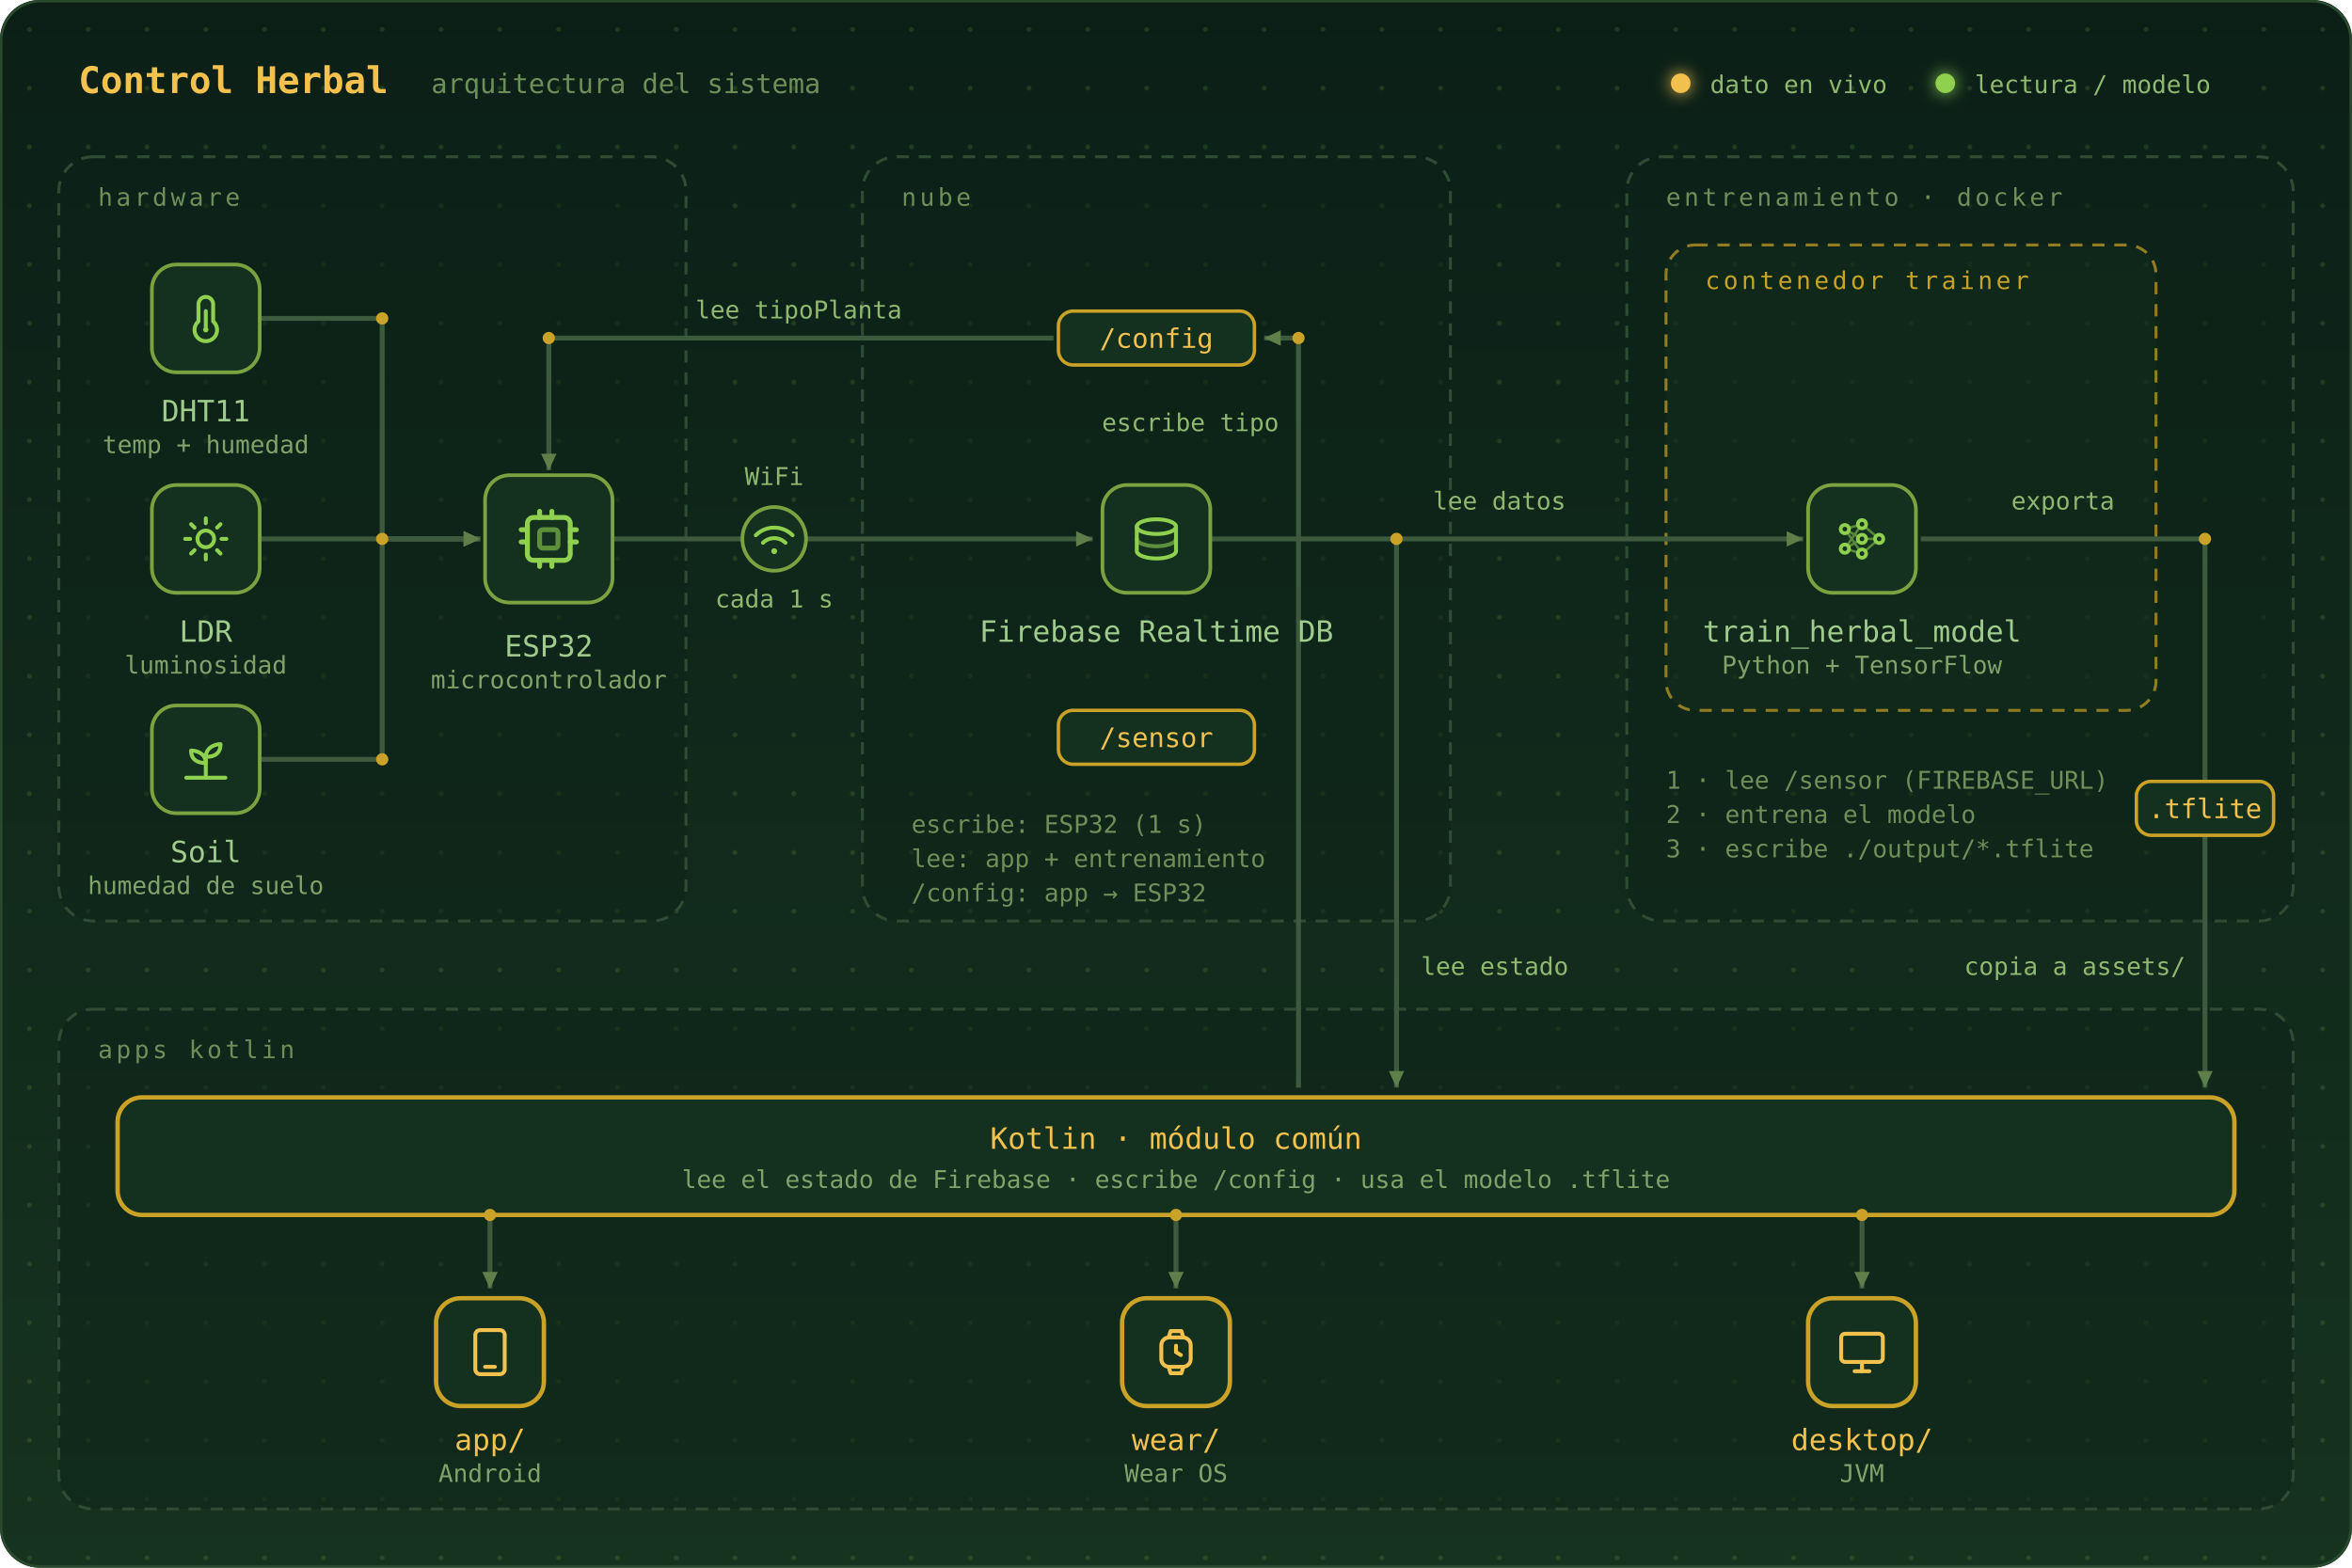
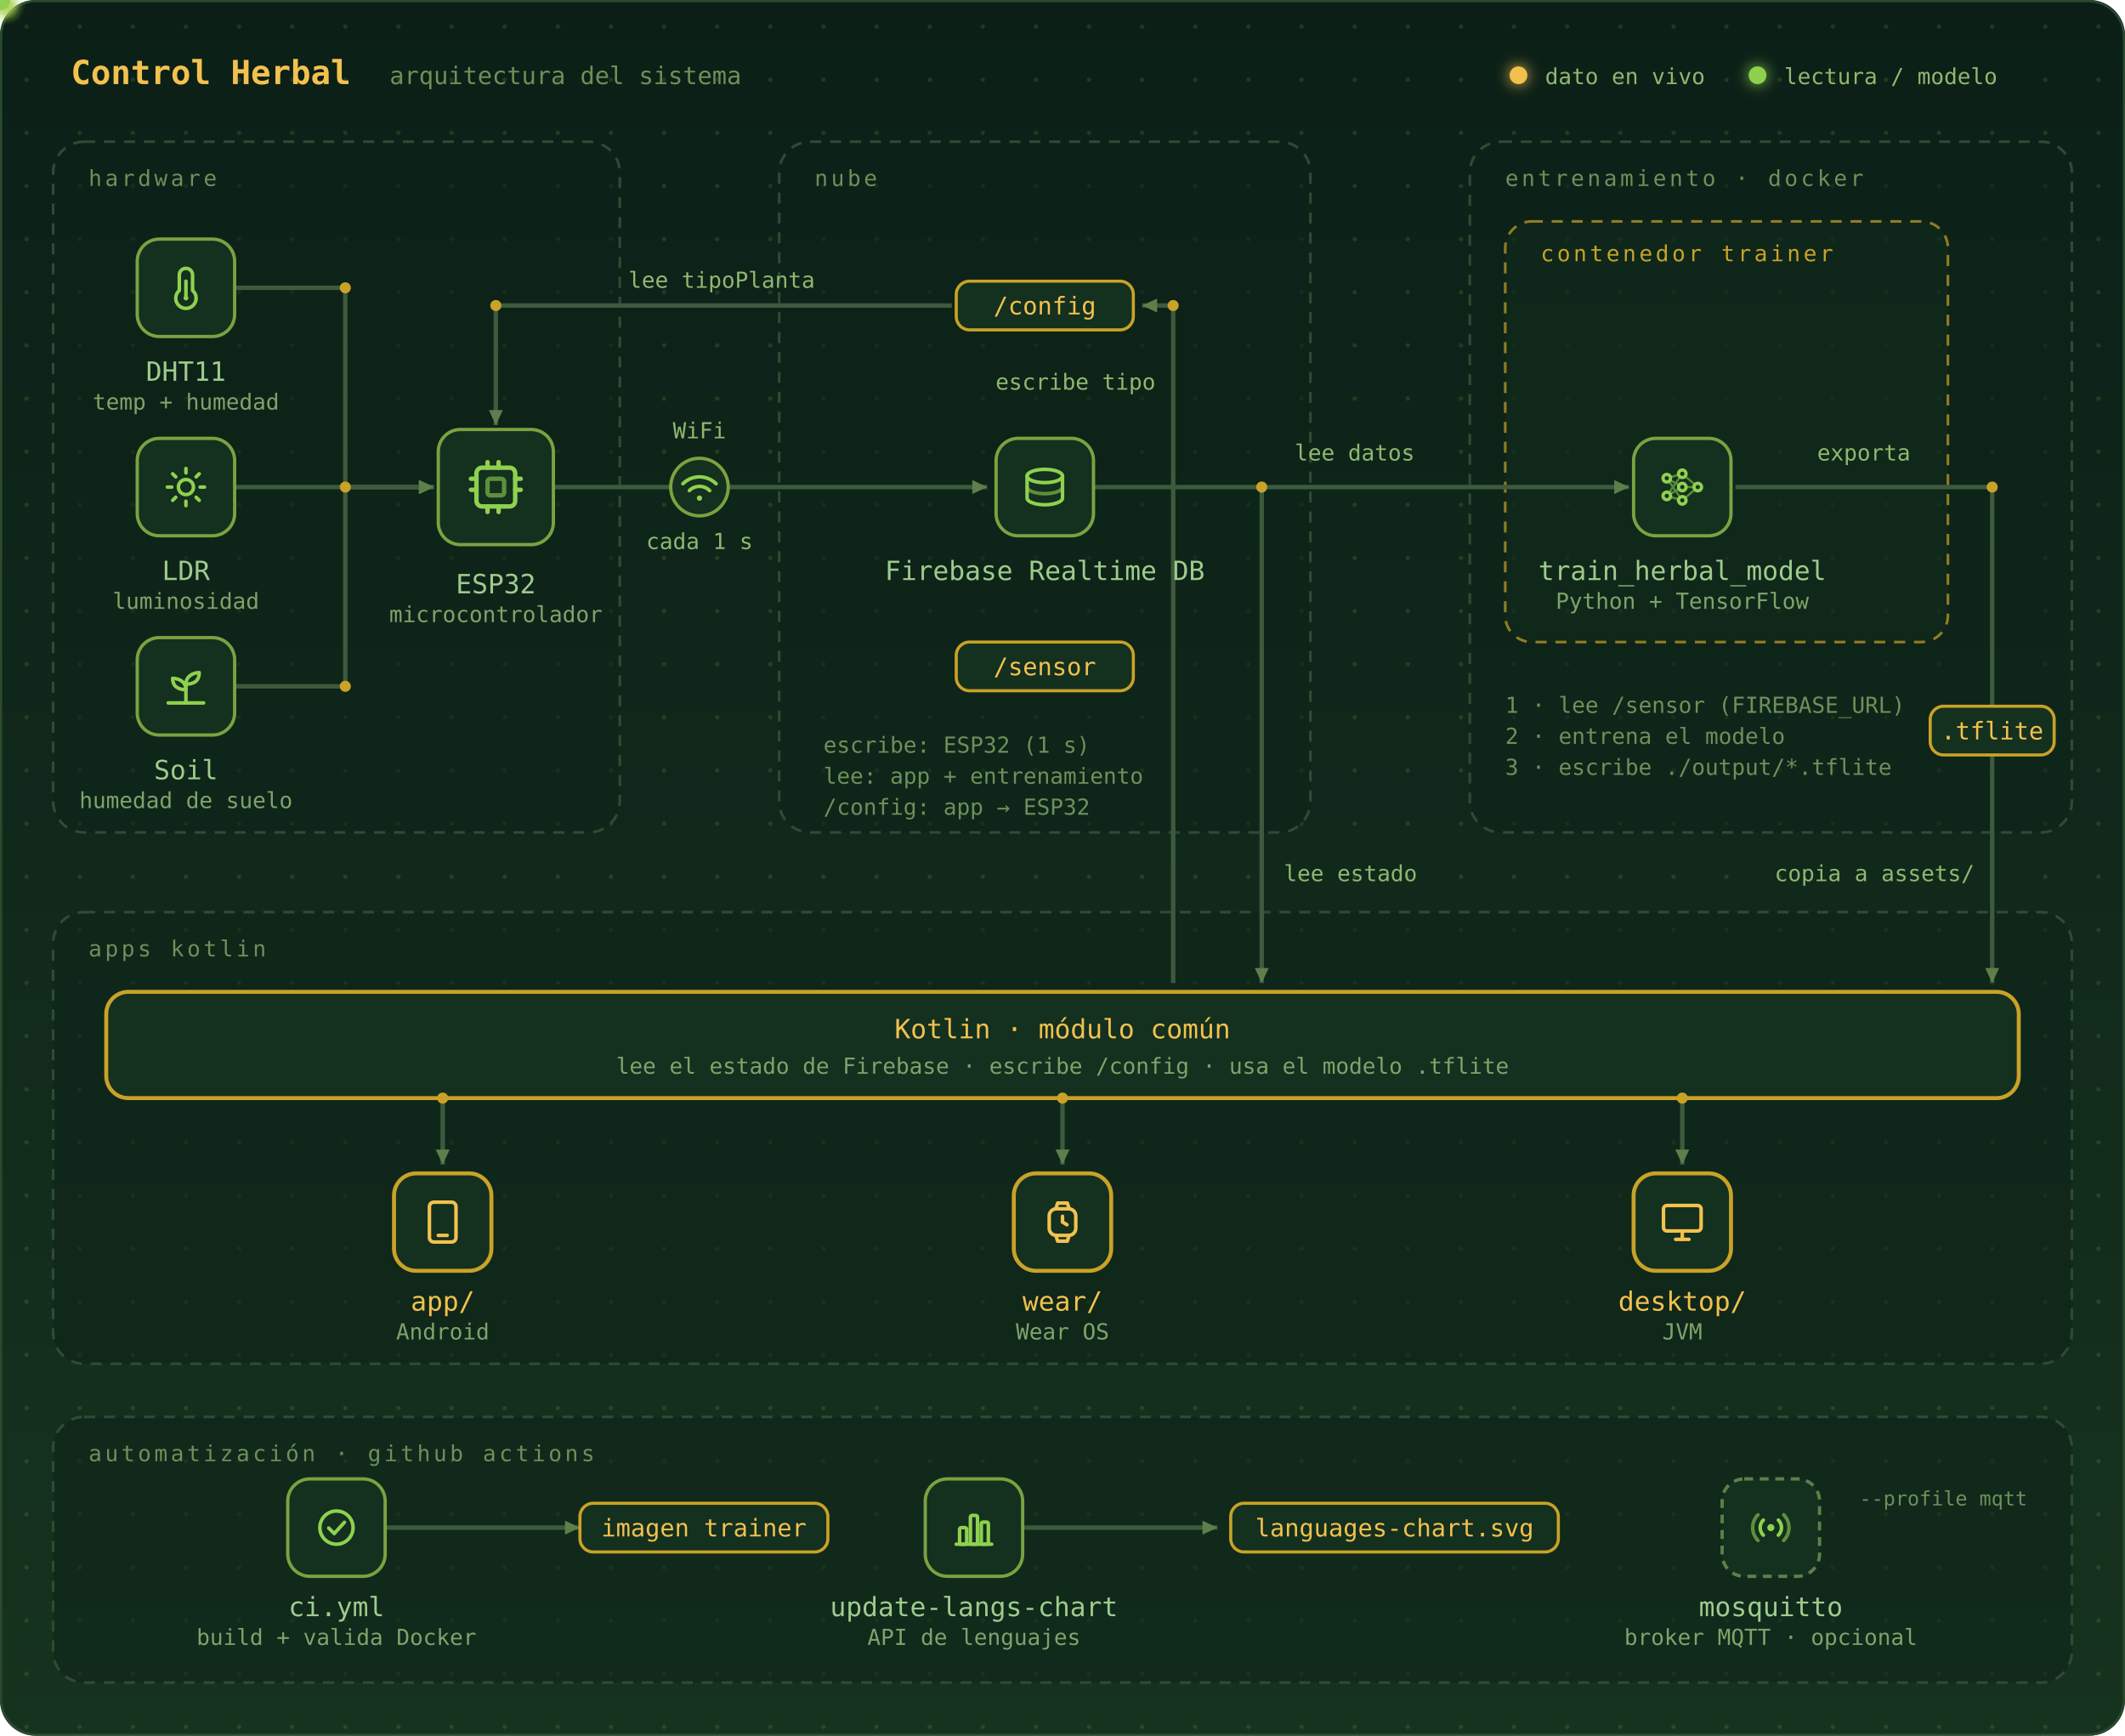
- <svg xmlns="http://www.w3.org/2000/svg" viewBox="0 0 960 640" role="img" aria-labelledby="t d">
+ <svg xmlns="http://www.w3.org/2000/svg" viewBox="0 0 960 784" role="img" aria-labelledby="t d">
  <defs>
    <linearGradient id="boardBg" x1="0" y1="0" x2="0" y2="1">
      <stop offset="0%" stop-color="#0B1F17" />
      <stop offset="100%" stop-color="#16331F" />
    </linearGradient>
    <pattern id="grid" width="24" height="24" patternUnits="userSpaceOnUse">
      <circle cx="12" cy="12" r="1" fill="#8FD14F" opacity="0.15" />
    </pattern>
    <filter id="glow" x="-200%" y="-200%" width="500%" height="500%">
      <feGaussianBlur stdDeviation="3.2" result="blur" />
      <feMerge>
        <feMergeNode in="blur" />
        <feMergeNode in="SourceGraphic" />
      </feMerge>
    </filter>
    <marker id="arr" viewBox="0 0 10 10" refX="9" refY="5" markerWidth="9" markerHeight="9" markerUnits="userSpaceOnUse" orient="auto">
      <path d="M1.5,1.5 L9,5 L1.5,8.5 Z" fill="#5E7F4A" />
    </marker>
    <style>
      text { font-family: 'Fira Code','JetBrains Mono','SF Mono',Consolas,Menlo,monospace; }
      .node { fill:#14301F; stroke:#7AA240; stroke-width:1.5; }
      .node.gold { stroke:#C9A227; stroke-width:1.8; }
      .node.dash { stroke:#5E7F4A; stroke-dasharray:4 3; }
      .zone.cont { stroke:#C9A227; stroke-opacity:.7; fill:#16331F; fill-opacity:.35; }
      .ico { stroke:#8FD14F; stroke-width:1.6; fill:none; stroke-linecap:round; stroke-linejoin:round; }
      .ico.gold { stroke:#F2C14E; }
      .lbl { font-size:12px; fill:#9FCB8C; text-anchor:middle; }
      .lbl.g { fill:#F2C14E; }
      .sub { font-size:10px; fill:#7FA36A; text-anchor:middle; }
      .zone { fill:#0E2419; fill-opacity:.55; stroke:#2F4B33; stroke-width:1.2; stroke-dasharray:5 4; }
      .zlabel { font-size:10px; fill:#6E8F5A; letter-spacing:1.4px; }
      .edge { font-size:10px; fill:#8FB870; text-anchor:middle; }
      .note { font-size:10px; fill:#6E8F5A; }
      .trace { fill:none; stroke:#3E5A3E; stroke-width:2; stroke-linejoin:round; }
    </style>
  </defs>
-   <rect width="960" height="640" rx="16" fill="url(#boardBg)" />
-   <rect width="960" height="640" rx="16" fill="url(#grid)" />
-   <rect x="0.5" y="0.5" width="959" height="639" rx="16" fill="none" stroke="#2A4A2E" />
+   <rect width="960" height="784" rx="16" fill="url(#boardBg)" />
+   <rect width="960" height="784" rx="16" fill="url(#grid)" />
+   <rect x="0.5" y="0.5" width="959" height="783" rx="16" fill="none" stroke="#2A4A2E" />
  <text x="32" y="38" font-size="15" font-weight="700" fill="#F2C14E">Control Herbal</text>
  <text x="176" y="38" font-size="11" fill="#6E8F5A">arquitectura del sistema</text>
  <circle cx="686" cy="34" r="4" fill="#F2C14E" filter="url(#glow)" />
  <text x="698" y="38" font-size="10" fill="#8FB870">dato en vivo</text>
  <circle cx="794" cy="34" r="4" fill="#8FD14F" filter="url(#glow)" />
  <text x="806" y="38" font-size="10" fill="#8FB870">lectura / modelo</text>
  <rect class="zone" x="24" y="64" width="256" height="312" rx="14" />
  <text class="zlabel" x="40" y="84">hardware</text>
  <rect class="zone" x="352" y="64" width="240" height="312" rx="14" />
  <text class="zlabel" x="368" y="84">nube</text>
  <rect class="zone" x="664" y="64" width="272" height="312" rx="14" />
  <text class="zlabel" x="680" y="84">entrenamiento · docker</text>
  <rect class="zone" x="24" y="412" width="912" height="204" rx="14" />
  <text class="zlabel" x="40" y="432">apps kotlin</text>
+   <rect class="zone" x="24" y="640" width="912" height="120" rx="14" />
+   <text class="zlabel" x="40" y="660">automatización · github actions</text>
  <rect class="zone cont" x="680" y="100" width="200" height="190" rx="12" />
  <text class="zlabel" x="696" y="118" style="fill:#C9A227">contenedor trainer</text>
  <g class="trace" marker-end="url(#arr)">
    <path id="s1" d="M106,130 L156,130 L156,220 L196,220" />
    <path id="s2" d="M106,220 L196,220" />
    <path id="s3" d="M106,310 L156,310 L156,220 L196,220" />
    <path id="wifi" d="M250,220 L446,220" />
    <path id="fb_train" d="M494,220 L736,220" />
    <path id="fb_app" d="M570,220 L570,444" />
    <path id="export" d="M784,220 L900,220 L900,444" />
    <path id="a1" d="M200,496 L200,526" />
    <path id="a2" d="M480,496 L480,526" />
    <path id="a3" d="M760,496 L760,526" />
    <path id="cfg_app" d="M530,444 L530,138 L516,138" />
    <path id="cfg_esp" d="M430,138 L224,138 L224,192" />
+     <path id="ci_t" d="M174,690 L262,690" />
+     <path id="lg_t" d="M462,690 L550,690" />
  </g>
  <g fill="#C9A227">
    <circle cx="156" cy="130" r="2.5" />
    <circle cx="156" cy="220" r="2.5" />
    <circle cx="156" cy="310" r="2.5" />
    <circle cx="570" cy="220" r="2.5" />
    <circle cx="900" cy="220" r="2.5" />
    <circle cx="530" cy="138" r="2.5" />
    <circle cx="224" cy="138" r="2.5" />
  </g>
-   <circle r="2.8" fill="#8FD14F" filter="url(#glow)" opacity="0">
-     <animate attributeName="opacity" dur="10s" begin="-9.6s" repeatCount="indefinite" calcMode="linear" keyTimes="0;0.006;0.124;0.13;1" values="0;0.4;0.4;0;0" />
-     <animateMotion dur="10s" begin="-9.6s" repeatCount="indefinite" calcMode="spline" keyTimes="0;0.13;1" keyPoints="0;1;1" keySplines="0.4 0.0 0.6 1.0;0 0 1 1">
+   <circle r="4.5" fill="#8FD14F" filter="url(#glow)">
+     <animateMotion dur="2.4s" begin="0s" repeatCount="indefinite">
      <mpath href="#s1" />
    </animateMotion>
  </circle>
-   <circle r="3.6" fill="#8FD14F" filter="url(#glow)" opacity="0">
-     <animate attributeName="opacity" dur="10s" begin="-9.8s" repeatCount="indefinite" calcMode="linear" keyTimes="0;0.006;0.124;0.13;1" values="0;0.65;0.65;0;0" />
-     <animateMotion dur="10s" begin="-9.8s" repeatCount="indefinite" calcMode="spline" keyTimes="0;0.13;1" keyPoints="0;1;1" keySplines="0.4 0.0 0.6 1.0;0 0 1 1">
-       <mpath href="#s1" />
-     </animateMotion>
-   </circle>
-   <circle r="4.5" fill="#8FD14F" filter="url(#glow)" opacity="0">
-     <animate attributeName="opacity" dur="10s" begin="-10s" repeatCount="indefinite" calcMode="linear" keyTimes="0;0.006;0.124;0.13;1" values="0;1.0;1.0;0;0" />
-     <animateMotion dur="10s" begin="-10s" repeatCount="indefinite" calcMode="spline" keyTimes="0;0.13;1" keyPoints="0;1;1" keySplines="0.4 0.0 0.6 1.0;0 0 1 1">
-       <mpath href="#s1" />
-     </animateMotion>
-   </circle>
-   <circle r="2.8" fill="#8FD14F" filter="url(#glow)" opacity="0">
-     <animate attributeName="opacity" dur="10s" begin="-9.6s" repeatCount="indefinite" calcMode="linear" keyTimes="0;0.006;0.124;0.13;1" values="0;0.4;0.4;0;0" />
-     <animateMotion dur="10s" begin="-9.6s" repeatCount="indefinite" calcMode="spline" keyTimes="0;0.13;1" keyPoints="0;1;1" keySplines="0.4 0.0 0.6 1.0;0 0 1 1">
+   <circle r="4.5" fill="#F2C14E" filter="url(#glow)">
+     <animateMotion dur="2.4s" begin="0.4s" repeatCount="indefinite">
+       <mpath href="#s2" />
+     </animateMotion>
+   </circle>
+   <circle r="4.5" fill="#8FD14F" filter="url(#glow)">
+     <animateMotion dur="2.4s" begin="0.8s" repeatCount="indefinite">
      <mpath href="#s3" />
    </animateMotion>
  </circle>
-   <circle r="3.6" fill="#8FD14F" filter="url(#glow)" opacity="0">
-     <animate attributeName="opacity" dur="10s" begin="-9.8s" repeatCount="indefinite" calcMode="linear" keyTimes="0;0.006;0.124;0.13;1" values="0;0.65;0.65;0;0" />
-     <animateMotion dur="10s" begin="-9.8s" repeatCount="indefinite" calcMode="spline" keyTimes="0;0.13;1" keyPoints="0;1;1" keySplines="0.4 0.0 0.6 1.0;0 0 1 1">
-       <mpath href="#s3" />
-     </animateMotion>
-   </circle>
-   <circle r="4.5" fill="#8FD14F" filter="url(#glow)" opacity="0">
-     <animate attributeName="opacity" dur="10s" begin="-10s" repeatCount="indefinite" calcMode="linear" keyTimes="0;0.006;0.124;0.13;1" values="0;1.0;1.0;0;0" />
-     <animateMotion dur="10s" begin="-10s" repeatCount="indefinite" calcMode="spline" keyTimes="0;0.13;1" keyPoints="0;1;1" keySplines="0.4 0.0 0.6 1.0;0 0 1 1">
-       <mpath href="#s3" />
-     </animateMotion>
-   </circle>
-   <circle r="2.8" fill="#F2C14E" filter="url(#glow)" opacity="0">
-     <animate attributeName="opacity" dur="10s" begin="-9.6s" repeatCount="indefinite" calcMode="linear" keyTimes="0;0.006;0.124;0.13;1" values="0;0.4;0.4;0;0" />
-     <animateMotion dur="10s" begin="-9.6s" repeatCount="indefinite" calcMode="spline" keyTimes="0;0.13;1" keyPoints="0;1;1" keySplines="0.4 0.0 0.6 1.0;0 0 1 1">
-       <mpath href="#s2" />
-     </animateMotion>
-   </circle>
-   <circle r="3.6" fill="#F2C14E" filter="url(#glow)" opacity="0">
-     <animate attributeName="opacity" dur="10s" begin="-9.8s" repeatCount="indefinite" calcMode="linear" keyTimes="0;0.006;0.124;0.13;1" values="0;0.65;0.65;0;0" />
-     <animateMotion dur="10s" begin="-9.8s" repeatCount="indefinite" calcMode="spline" keyTimes="0;0.13;1" keyPoints="0;1;1" keySplines="0.4 0.0 0.6 1.0;0 0 1 1">
-       <mpath href="#s2" />
-     </animateMotion>
-   </circle>
-   <circle r="4.5" fill="#F2C14E" filter="url(#glow)" opacity="0">
-     <animate attributeName="opacity" dur="10s" begin="-10s" repeatCount="indefinite" calcMode="linear" keyTimes="0;0.006;0.124;0.13;1" values="0;1.0;1.0;0;0" />
-     <animateMotion dur="10s" begin="-10s" repeatCount="indefinite" calcMode="spline" keyTimes="0;0.13;1" keyPoints="0;1;1" keySplines="0.4 0.0 0.6 1.0;0 0 1 1">
-       <mpath href="#s2" />
-     </animateMotion>
-   </circle>
-   <circle r="2.8" fill="#8FD14F" filter="url(#glow)" opacity="0">
-     <animate attributeName="opacity" dur="10s" begin="-8.3s" repeatCount="indefinite" calcMode="linear" keyTimes="0;0.006;0.154;0.16;1" values="0;0.4;0.4;0;0" />
-     <animateMotion dur="10s" begin="-8.3s" repeatCount="indefinite" calcMode="spline" keyTimes="0;0.16;1" keyPoints="0;1;1" keySplines="0.4 0.0 0.6 1.0;0 0 1 1">
+   <circle r="4.5" fill="#8FD14F" filter="url(#glow)">
+     <animateMotion dur="1s" begin="0.2s" repeatCount="indefinite">
      <mpath href="#wifi" />
    </animateMotion>
  </circle>
-   <circle r="3.6" fill="#8FD14F" filter="url(#glow)" opacity="0">
-     <animate attributeName="opacity" dur="10s" begin="-8.5s" repeatCount="indefinite" calcMode="linear" keyTimes="0;0.006;0.154;0.16;1" values="0;0.65;0.65;0;0" />
-     <animateMotion dur="10s" begin="-8.5s" repeatCount="indefinite" calcMode="spline" keyTimes="0;0.16;1" keyPoints="0;1;1" keySplines="0.4 0.0 0.6 1.0;0 0 1 1">
-       <mpath href="#wifi" />
-     </animateMotion>
-   </circle>
-   <circle r="4.5" fill="#8FD14F" filter="url(#glow)" opacity="0">
-     <animate attributeName="opacity" dur="10s" begin="-8.7s" repeatCount="indefinite" calcMode="linear" keyTimes="0;0.006;0.154;0.16;1" values="0;1.0;1.0;0;0" />
-     <animateMotion dur="10s" begin="-8.7s" repeatCount="indefinite" calcMode="spline" keyTimes="0;0.16;1" keyPoints="0;1;1" keySplines="0.4 0.0 0.6 1.0;0 0 1 1">
-       <mpath href="#wifi" />
-     </animateMotion>
-   </circle>
-   <circle r="2.8" fill="#8FD14F" filter="url(#glow)" opacity="0">
-     <animate attributeName="opacity" dur="10s" begin="-6.7s" repeatCount="indefinite" calcMode="linear" keyTimes="0;0.006;0.134;0.14;1" values="0;0.4;0.4;0;0" />
-     <animateMotion dur="10s" begin="-6.7s" repeatCount="indefinite" calcMode="spline" keyTimes="0;0.14;1" keyPoints="0;1;1" keySplines="0.4 0.0 0.6 1.0;0 0 1 1">
+   <circle r="4.5" fill="#8FD14F" filter="url(#glow)">
+     <animateMotion dur="2.2s" begin="0.6s" repeatCount="indefinite">
      <mpath href="#fb_train" />
    </animateMotion>
  </circle>
-   <circle r="3.6" fill="#8FD14F" filter="url(#glow)" opacity="0">
-     <animate attributeName="opacity" dur="10s" begin="-6.9s" repeatCount="indefinite" calcMode="linear" keyTimes="0;0.006;0.134;0.14;1" values="0;0.65;0.65;0;0" />
-     <animateMotion dur="10s" begin="-6.9s" repeatCount="indefinite" calcMode="spline" keyTimes="0;0.14;1" keyPoints="0;1;1" keySplines="0.4 0.0 0.6 1.0;0 0 1 1">
-       <mpath href="#fb_train" />
-     </animateMotion>
-   </circle>
-   <circle r="4.5" fill="#8FD14F" filter="url(#glow)" opacity="0">
-     <animate attributeName="opacity" dur="10s" begin="-7.1s" repeatCount="indefinite" calcMode="linear" keyTimes="0;0.006;0.134;0.14;1" values="0;1.0;1.0;0;0" />
-     <animateMotion dur="10s" begin="-7.1s" repeatCount="indefinite" calcMode="spline" keyTimes="0;0.14;1" keyPoints="0;1;1" keySplines="0.4 0.0 0.6 1.0;0 0 1 1">
-       <mpath href="#fb_train" />
-     </animateMotion>
-   </circle>
-   <circle r="2.8" fill="#8FD14F" filter="url(#glow)" opacity="0">
-     <animate attributeName="opacity" dur="10s" begin="-6.161s" repeatCount="indefinite" calcMode="linear" keyTimes="0;0.006;0.33;0.336;1" values="0;0.4;0.4;0;0" />
-     <animateMotion dur="10s" begin="-6.161s" repeatCount="indefinite" calcMode="spline" keyTimes="0;0.336;1" keyPoints="0;1;1" keySplines="0.4 0.0 0.6 1.0;0 0 1 1">
+   <circle r="4.5" fill="#8FD14F" filter="url(#glow)">
+     <animateMotion dur="2.6s" begin="1.1s" repeatCount="indefinite">
      <mpath href="#fb_app" />
    </animateMotion>
  </circle>
-   <circle r="3.6" fill="#8FD14F" filter="url(#glow)" opacity="0">
-     <animate attributeName="opacity" dur="10s" begin="-6.361s" repeatCount="indefinite" calcMode="linear" keyTimes="0;0.006;0.33;0.336;1" values="0;0.65;0.65;0;0" />
-     <animateMotion dur="10s" begin="-6.361s" repeatCount="indefinite" calcMode="spline" keyTimes="0;0.336;1" keyPoints="0;1;1" keySplines="0.4 0.0 0.6 1.0;0 0 1 1">
-       <mpath href="#fb_app" />
-     </animateMotion>
-   </circle>
-   <circle r="4.5" fill="#8FD14F" filter="url(#glow)" opacity="0">
-     <animate attributeName="opacity" dur="10s" begin="-6.561s" repeatCount="indefinite" calcMode="linear" keyTimes="0;0.006;0.33;0.336;1" values="0;1.0;1.0;0;0" />
-     <animateMotion dur="10s" begin="-6.561s" repeatCount="indefinite" calcMode="spline" keyTimes="0;0.336;1" keyPoints="0;1;1" keySplines="0.4 0.0 0.6 1.0;0 0 1 1">
-       <mpath href="#fb_app" />
-     </animateMotion>
-   </circle>
-   <circle r="2.8" fill="#8FD14F" filter="url(#glow)" opacity="0">
-     <animate attributeName="opacity" dur="10s" begin="-4.8s" repeatCount="indefinite" calcMode="linear" keyTimes="0;0.006;0.194;0.2;1" values="0;0.4;0.4;0;0" />
-     <animateMotion dur="10s" begin="-4.8s" repeatCount="indefinite" calcMode="spline" keyTimes="0;0.2;1" keyPoints="0;1;1" keySplines="0.4 0.0 0.6 1.0;0 0 1 1">
+   <circle r="4.5" fill="#8FD14F" filter="url(#glow)">
+     <animateMotion dur="2.6s" begin="1.5s" repeatCount="indefinite">
      <mpath href="#export" />
    </animateMotion>
  </circle>
-   <circle r="3.6" fill="#8FD14F" filter="url(#glow)" opacity="0">
-     <animate attributeName="opacity" dur="10s" begin="-5s" repeatCount="indefinite" calcMode="linear" keyTimes="0;0.006;0.194;0.2;1" values="0;0.65;0.65;0;0" />
-     <animateMotion dur="10s" begin="-5s" repeatCount="indefinite" calcMode="spline" keyTimes="0;0.2;1" keyPoints="0;1;1" keySplines="0.4 0.0 0.6 1.0;0 0 1 1">
-       <mpath href="#export" />
-     </animateMotion>
-   </circle>
-   <circle r="4.5" fill="#8FD14F" filter="url(#glow)" opacity="0">
-     <animate attributeName="opacity" dur="10s" begin="-5.2s" repeatCount="indefinite" calcMode="linear" keyTimes="0;0.006;0.194;0.2;1" values="0;1.0;1.0;0;0" />
-     <animateMotion dur="10s" begin="-5.2s" repeatCount="indefinite" calcMode="spline" keyTimes="0;0.2;1" keyPoints="0;1;1" keySplines="0.4 0.0 0.6 1.0;0 0 1 1">
-       <mpath href="#export" />
-     </animateMotion>
-   </circle>
-   <circle r="2.8" fill="#8FD14F" filter="url(#glow)" opacity="0">
-     <animate attributeName="opacity" dur="10s" begin="-2.8s" repeatCount="indefinite" calcMode="linear" keyTimes="0;0.006;0.044;0.05;1" values="0;0.4;0.4;0;0" />
-     <animateMotion dur="10s" begin="-2.8s" repeatCount="indefinite" calcMode="spline" keyTimes="0;0.05;1" keyPoints="0;1;1" keySplines="0.4 0.0 0.6 1.0;0 0 1 1">
+   <circle r="4.5" fill="#8FD14F" filter="url(#glow)">
+     <animateMotion dur="1.2s" begin="0.3s" repeatCount="indefinite">
      <mpath href="#a1" />
    </animateMotion>
  </circle>
-   <circle r="3.6" fill="#8FD14F" filter="url(#glow)" opacity="0">
-     <animate attributeName="opacity" dur="10s" begin="-3s" repeatCount="indefinite" calcMode="linear" keyTimes="0;0.006;0.044;0.05;1" values="0;0.65;0.65;0;0" />
-     <animateMotion dur="10s" begin="-3s" repeatCount="indefinite" calcMode="spline" keyTimes="0;0.05;1" keyPoints="0;1;1" keySplines="0.4 0.0 0.6 1.0;0 0 1 1">
-       <mpath href="#a1" />
-     </animateMotion>
-   </circle>
-   <circle r="4.5" fill="#8FD14F" filter="url(#glow)" opacity="0">
-     <animate attributeName="opacity" dur="10s" begin="-3.2s" repeatCount="indefinite" calcMode="linear" keyTimes="0;0.006;0.044;0.05;1" values="0;1.0;1.0;0;0" />
-     <animateMotion dur="10s" begin="-3.2s" repeatCount="indefinite" calcMode="spline" keyTimes="0;0.05;1" keyPoints="0;1;1" keySplines="0.4 0.0 0.6 1.0;0 0 1 1">
-       <mpath href="#a1" />
-     </animateMotion>
-   </circle>
-   <circle r="2.8" fill="#8FD14F" filter="url(#glow)" opacity="0">
-     <animate attributeName="opacity" dur="10s" begin="-2.8s" repeatCount="indefinite" calcMode="linear" keyTimes="0;0.006;0.044;0.05;1" values="0;0.4;0.4;0;0" />
-     <animateMotion dur="10s" begin="-2.8s" repeatCount="indefinite" calcMode="spline" keyTimes="0;0.05;1" keyPoints="0;1;1" keySplines="0.4 0.0 0.6 1.0;0 0 1 1">
+   <circle r="4.5" fill="#8FD14F" filter="url(#glow)">
+     <animateMotion dur="1.2s" begin="0.6s" repeatCount="indefinite">
      <mpath href="#a2" />
    </animateMotion>
  </circle>
-   <circle r="3.6" fill="#8FD14F" filter="url(#glow)" opacity="0">
-     <animate attributeName="opacity" dur="10s" begin="-3s" repeatCount="indefinite" calcMode="linear" keyTimes="0;0.006;0.044;0.05;1" values="0;0.65;0.65;0;0" />
-     <animateMotion dur="10s" begin="-3s" repeatCount="indefinite" calcMode="spline" keyTimes="0;0.05;1" keyPoints="0;1;1" keySplines="0.4 0.0 0.6 1.0;0 0 1 1">
-       <mpath href="#a2" />
-     </animateMotion>
-   </circle>
-   <circle r="4.5" fill="#8FD14F" filter="url(#glow)" opacity="0">
-     <animate attributeName="opacity" dur="10s" begin="-3.2s" repeatCount="indefinite" calcMode="linear" keyTimes="0;0.006;0.044;0.05;1" values="0;1.0;1.0;0;0" />
-     <animateMotion dur="10s" begin="-3.2s" repeatCount="indefinite" calcMode="spline" keyTimes="0;0.05;1" keyPoints="0;1;1" keySplines="0.4 0.0 0.6 1.0;0 0 1 1">
-       <mpath href="#a2" />
-     </animateMotion>
-   </circle>
-   <circle r="2.8" fill="#8FD14F" filter="url(#glow)" opacity="0">
-     <animate attributeName="opacity" dur="10s" begin="-2.8s" repeatCount="indefinite" calcMode="linear" keyTimes="0;0.006;0.044;0.05;1" values="0;0.4;0.4;0;0" />
-     <animateMotion dur="10s" begin="-2.8s" repeatCount="indefinite" calcMode="spline" keyTimes="0;0.05;1" keyPoints="0;1;1" keySplines="0.4 0.0 0.6 1.0;0 0 1 1">
+   <circle r="4.5" fill="#8FD14F" filter="url(#glow)">
+     <animateMotion dur="1.2s" begin="0.9s" repeatCount="indefinite">
      <mpath href="#a3" />
    </animateMotion>
  </circle>
-   <circle r="3.6" fill="#8FD14F" filter="url(#glow)" opacity="0">
-     <animate attributeName="opacity" dur="10s" begin="-3s" repeatCount="indefinite" calcMode="linear" keyTimes="0;0.006;0.044;0.05;1" values="0;0.65;0.65;0;0" />
-     <animateMotion dur="10s" begin="-3s" repeatCount="indefinite" calcMode="spline" keyTimes="0;0.05;1" keyPoints="0;1;1" keySplines="0.4 0.0 0.6 1.0;0 0 1 1">
-       <mpath href="#a3" />
-     </animateMotion>
-   </circle>
-   <circle r="4.5" fill="#8FD14F" filter="url(#glow)" opacity="0">
-     <animate attributeName="opacity" dur="10s" begin="-3.2s" repeatCount="indefinite" calcMode="linear" keyTimes="0;0.006;0.044;0.05;1" values="0;1.0;1.0;0;0" />
-     <animateMotion dur="10s" begin="-3.2s" repeatCount="indefinite" calcMode="spline" keyTimes="0;0.05;1" keyPoints="0;1;1" keySplines="0.4 0.0 0.6 1.0;0 0 1 1">
-       <mpath href="#a3" />
-     </animateMotion>
-   </circle>
-   <circle r="2.8" fill="#F2C14E" filter="url(#glow)" opacity="0">
-     <animate attributeName="opacity" dur="10s" begin="-2.8s" repeatCount="indefinite" calcMode="linear" keyTimes="0;0.006;0.234;0.24;1" values="0;0.4;0.4;0;0" />
-     <animateMotion dur="10s" begin="-2.8s" repeatCount="indefinite" calcMode="spline" keyTimes="0;0.24;1" keyPoints="0;1;1" keySplines="0.4 0.0 0.6 1.0;0 0 1 1">
+   <circle r="4.5" fill="#F2C14E" filter="url(#glow)">
+     <animateMotion dur="2.6s" begin="0.7s" repeatCount="indefinite">
      <mpath href="#cfg_app" />
    </animateMotion>
  </circle>
-   <circle r="3.6" fill="#F2C14E" filter="url(#glow)" opacity="0">
-     <animate attributeName="opacity" dur="10s" begin="-3s" repeatCount="indefinite" calcMode="linear" keyTimes="0;0.006;0.234;0.24;1" values="0;0.65;0.65;0;0" />
-     <animateMotion dur="10s" begin="-3s" repeatCount="indefinite" calcMode="spline" keyTimes="0;0.24;1" keyPoints="0;1;1" keySplines="0.4 0.0 0.6 1.0;0 0 1 1">
-       <mpath href="#cfg_app" />
-     </animateMotion>
-   </circle>
-   <circle r="4.5" fill="#F2C14E" filter="url(#glow)" opacity="0">
-     <animate attributeName="opacity" dur="10s" begin="-3.2s" repeatCount="indefinite" calcMode="linear" keyTimes="0;0.006;0.234;0.24;1" values="0;1.0;1.0;0;0" />
-     <animateMotion dur="10s" begin="-3.2s" repeatCount="indefinite" calcMode="spline" keyTimes="0;0.24;1" keyPoints="0;1;1" keySplines="0.4 0.0 0.6 1.0;0 0 1 1">
-       <mpath href="#cfg_app" />
-     </animateMotion>
-   </circle>
-   <circle r="2.8" fill="#F2C14E" filter="url(#glow)" opacity="0">
-     <animate attributeName="opacity" dur="10s" begin="-0.1s" repeatCount="indefinite" calcMode="linear" keyTimes="0;0.006;0.174;0.18;1" values="0;0.4;0.4;0;0" />
-     <animateMotion dur="10s" begin="-0.1s" repeatCount="indefinite" calcMode="spline" keyTimes="0;0.18;1" keyPoints="0;1;1" keySplines="0.4 0.0 0.6 1.0;0 0 1 1">
+   <circle r="4.5" fill="#F2C14E" filter="url(#glow)">
+     <animateMotion dur="2.2s" begin="1.2s" repeatCount="indefinite">
      <mpath href="#cfg_esp" />
    </animateMotion>
  </circle>
-   <circle r="3.6" fill="#F2C14E" filter="url(#glow)" opacity="0">
-     <animate attributeName="opacity" dur="10s" begin="-0.3s" repeatCount="indefinite" calcMode="linear" keyTimes="0;0.006;0.174;0.18;1" values="0;0.65;0.65;0;0" />
-     <animateMotion dur="10s" begin="-0.3s" repeatCount="indefinite" calcMode="spline" keyTimes="0;0.18;1" keyPoints="0;1;1" keySplines="0.4 0.0 0.6 1.0;0 0 1 1">
-       <mpath href="#cfg_esp" />
-     </animateMotion>
-   </circle>
-   <circle r="4.5" fill="#F2C14E" filter="url(#glow)" opacity="0">
-     <animate attributeName="opacity" dur="10s" begin="-0.5s" repeatCount="indefinite" calcMode="linear" keyTimes="0;0.006;0.174;0.18;1" values="0;1.0;1.0;0;0" />
-     <animateMotion dur="10s" begin="-0.5s" repeatCount="indefinite" calcMode="spline" keyTimes="0;0.18;1" keyPoints="0;1;1" keySplines="0.4 0.0 0.6 1.0;0 0 1 1">
-       <mpath href="#cfg_esp" />
+   <circle r="4.5" fill="#8FD14F" filter="url(#glow)">
+     <animateMotion dur="1.8s" begin="0.4s" repeatCount="indefinite">
+       <mpath href="#ci_t" />
+     </animateMotion>
+   </circle>
+   <circle r="4.5" fill="#8FD14F" filter="url(#glow)">
+     <animateMotion dur="1.8s" begin="1.0s" repeatCount="indefinite">
+       <mpath href="#lg_t" />
    </animateMotion>
  </circle>
  <text class="edge" x="316" y="198">WiFi</text>
  <text class="edge" x="316" y="248">cada 1 s</text>
  <text class="edge" x="612" y="208">lee datos</text>
  <text class="edge" x="842" y="208">exporta</text>
  <text class="edge" x="580" y="398" style="text-anchor:start">lee estado</text>
  <text class="edge" x="892" y="398" style="text-anchor:end">copia a assets/</text>
  <text class="edge" x="522" y="176" style="text-anchor:end">escribe tipo</text>
  <text class="edge" x="326" y="130">lee tipoPlanta</text>
  <g transform="translate(316,220)">
    <circle r="13" class="node" />
    <g class="ico" stroke-width="1.5">
      <path d="M-7.5,-1.5 A10.6,10.6 0 0 1 7.5,-1.5" />
      <path d="M-4.6,1.6 A6.5,6.5 0 0 1 4.6,1.6" />
      <circle cx="0" cy="5" r="1.2" fill="#8FD14F" stroke="none" />
    </g>
  </g>
  <g transform="translate(84,130)">
    <rect class="node" x="-22" y="-22" width="44" height="44" rx="10" />
    <g transform="translate(-9,-9)" class="ico">
      <path d="M6,10.2 V3.2 a3,3 0 0 1 6,0 V10.2 a4.6,4.6 0 1 1 -6,0 Z" />
      <line x1="9" y1="6" x2="9" y2="12.5" />
      <circle cx="9" cy="13.6" r="1.1" fill="#8FD14F" stroke="none" />
    </g>
    <text class="lbl" x="0" y="42">DHT11</text>
    <text class="sub" x="0" y="55">temp + humedad</text>
  </g>
  <g transform="translate(84,220)">
    <rect class="node" x="-22" y="-22" width="44" height="44" rx="10" />
    <g transform="translate(-9,-9)" class="ico">
      <circle cx="9" cy="9" r="3.4" />
      <line x1="9" y1="0.6" x2="9" y2="2.6" />
      <line x1="9" y1="15.4" x2="9" y2="17.4" />
      <line x1="0.6" y1="9" x2="2.6" y2="9" />
      <line x1="15.4" y1="9" x2="17.4" y2="9" />
      <line x1="3" y1="3" x2="4.4" y2="4.4" />
      <line x1="13.6" y1="13.6" x2="15" y2="15" />
      <line x1="15" y1="3" x2="13.6" y2="4.4" />
      <line x1="4.4" y1="13.6" x2="3" y2="15" />
    </g>
    <text class="lbl" x="0" y="42">LDR</text>
    <text class="sub" x="0" y="55">luminosidad</text>
  </g>
  <g transform="translate(84,310)">
    <rect class="node" x="-22" y="-22" width="44" height="44" rx="10" />
    <g transform="translate(-9,-9)" class="ico">
      <line x1="1" y1="16.5" x2="17" y2="16.5" />
      <path d="M9,16.5 V8" />
      <path d="M9,10.5 C9,6.8 5.6,5.4 3,5.4 C3,9 5.4,10.5 9,10.5 Z" />
      <path d="M9,8 C9,4.4 12.4,2.8 15,2.8 C15,6.6 12.6,8 9,8 Z" />
    </g>
    <text class="lbl" x="0" y="42">Soil</text>
    <text class="sub" x="0" y="55">humedad de suelo</text>
  </g>
  <g transform="translate(224,220)">
    <rect class="node" x="-26" y="-26" width="52" height="52" rx="10" />
    <g transform="translate(-11.25,-11.25) scale(1.25)" class="ico">
      <rect x="2" y="2" width="14" height="14" rx="2" />
      <rect x="6" y="6" width="6" height="6" rx="1" opacity="0.6" />
      <line x1="0" y1="6" x2="2" y2="6" />
      <line x1="0" y1="10" x2="2" y2="10" />
      <line x1="16" y1="6" x2="18" y2="6" />
      <line x1="16" y1="10" x2="18" y2="10" />
      <line x1="6" y1="0" x2="6" y2="2" />
      <line x1="10" y1="0" x2="10" y2="2" />
      <line x1="6" y1="16" x2="6" y2="18" />
      <line x1="10" y1="16" x2="10" y2="18" />
    </g>
    <text class="lbl" x="0" y="48">ESP32</text>
    <text class="sub" x="0" y="61">microcontrolador</text>
  </g>
  <g transform="translate(472,220)">
    <rect class="node" x="-22" y="-22" width="44" height="44" rx="10" />
    <g transform="translate(-8,-8)" class="ico">
      <ellipse cx="8" cy="3" rx="8" ry="3" />
      <path d="M0,3 L0,13 C0,14.6 3.6,16 8,16 C12.4,16 16,14.6 16,13 L16,3" />
      <path d="M0,8 C0,9.6 3.6,11 8,11 C12.4,11 16,9.6 16,8" opacity="0.6" />
    </g>
    <text class="lbl" x="0" y="42">Firebase Realtime DB</text>
  </g>
  <g transform="translate(472,301)">
    <rect x="-40" y="-11" width="80" height="22" rx="6" class="node gold" style="stroke-width:1.4" />
    <text x="0" y="4" class="lbl g" style="font-size:11px">/sensor</text>
  </g>
  <text class="note" x="372" y="340">escribe: ESP32 (1 s)</text>
  <text class="note" x="372" y="354">lee: app + entrenamiento</text>
  <text class="note" x="372" y="368">/config: app → ESP32</text>
  <g transform="translate(472,138)">
    <rect x="-40" y="-11" width="80" height="22" rx="6" class="node gold" style="stroke-width:1.4" />
    <text x="0" y="4" class="lbl g" style="font-size:11px">/config</text>
  </g>
  <g transform="translate(760,220)">
    <rect class="node" x="-22" y="-22" width="44" height="44" rx="10" />
    <g transform="translate(-9,-9)" class="ico">
      <g opacity="0.55" stroke-width="1">
        <line x1="2" y1="5" x2="9" y2="3" />
        <line x1="2" y1="5" x2="9" y2="9" />
        <line x1="2" y1="5" x2="9" y2="15" />
        <line x1="2" y1="13" x2="9" y2="3" />
        <line x1="2" y1="13" x2="9" y2="9" />
        <line x1="2" y1="13" x2="9" y2="15" />
        <line x1="9" y1="3" x2="16" y2="9" />
        <line x1="9" y1="9" x2="16" y2="9" />
        <line x1="9" y1="15" x2="16" y2="9" />
      </g>
      <g fill="#14301F" stroke-width="1.5">
        <circle cx="2" cy="5" r="1.7" />
        <circle cx="2" cy="13" r="1.7" />
        <circle cx="9" cy="3" r="1.7" />
        <circle cx="9" cy="9" r="1.7" />
        <circle cx="9" cy="15" r="1.7" />
        <circle cx="16" cy="9" r="1.7" />
      </g>
    </g>
    <text class="lbl" x="0" y="42">train_herbal_model</text>
    <text class="sub" x="0" y="55">Python + TensorFlow</text>
  </g>
  <g transform="translate(900,330)">
    <rect x="-28" y="-11" width="56" height="22" rx="6" class="node gold" style="stroke-width:1.4" />
    <text x="0" y="4" class="lbl g" style="font-size:11px">.tflite</text>
  </g>
  <text class="note" x="680" y="322">1 · lee /sensor (FIREBASE_URL)</text>
  <text class="note" x="680" y="336">2 · entrena el modelo</text>
  <text class="note" x="680" y="350">3 · escribe ./output/*.tflite</text>
  <g>
    <rect x="48" y="448" width="864" height="48" rx="10" class="node gold" />
    <text class="lbl g" x="480" y="469">Kotlin · módulo común</text>
    <text class="sub" x="480" y="485">lee el estado de Firebase · escribe /config · usa el modelo .tflite</text>
  </g>
  <g fill="#C9A227">
    <circle cx="200" cy="496" r="2.5" />
    <circle cx="480" cy="496" r="2.5" />
    <circle cx="760" cy="496" r="2.5" />
  </g>
  <g transform="translate(200,552)">
    <rect class="node gold" x="-22" y="-22" width="44" height="44" rx="10" />
    <g transform="translate(-6,-9)" class="ico gold">
      <rect x="0" y="0" width="12" height="18" rx="2" />
      <line x1="4" y1="15" x2="8" y2="15" />
    </g>
    <text class="lbl g" x="0" y="40">app/</text>
    <text class="sub" x="0" y="53">Android</text>
  </g>
  <g transform="translate(480,552)">
    <rect class="node gold" x="-22" y="-22" width="44" height="44" rx="10" />
    <g transform="translate(-6,-9)" class="ico gold">
      <rect x="0" y="3" width="12" height="12" rx="3.2" />
      <path d="M3,3 L3.8,0.4 H8.2 L9,3" />
      <path d="M3,15 L3.8,17.6 H8.2 L9,15" />
      <path d="M6,6.4 V9 L8,10.2" />
    </g>
    <text class="lbl g" x="0" y="40">wear/</text>
    <text class="sub" x="0" y="53">Wear OS</text>
  </g>
  <g transform="translate(760,552)">
    <rect class="node gold" x="-22" y="-22" width="44" height="44" rx="10" />
    <g transform="translate(-9,-9)" class="ico gold">
      <rect x="0.5" y="1.5" width="17" height="11.5" rx="1.6" />
      <line x1="6" y1="16.8" x2="12" y2="16.8" />
      <line x1="9" y1="13" x2="9" y2="16.8" />
    </g>
    <text class="lbl g" x="0" y="40">desktop/</text>
    <text class="sub" x="0" y="53">JVM</text>
  </g>
+   <g transform="translate(152,690)">
+     <rect class="node" x="-22" y="-22" width="44" height="44" rx="10" />
+     <g transform="translate(-9,-9)" class="ico">
+       <circle cx="9" cy="9" r="7.5" />
+       <path d="M5.5,9.2 L8,11.7 L12.6,6.6" />
+     </g>
+     <text class="lbl" x="0" y="40">ci.yml</text>
+     <text class="sub" x="0" y="53">build + valida Docker</text>
+   </g>
+   <g transform="translate(318,690)">
+     <rect x="-56" y="-11" width="112" height="22" rx="6" class="node gold" style="stroke-width:1.4" />
+     <text x="0" y="4" class="lbl g" style="font-size:11px">imagen trainer</text>
+   </g>
+   <g transform="translate(440,690)">
+     <rect class="node" x="-22" y="-22" width="44" height="44" rx="10" />
+     <g transform="translate(-9,-9)" class="ico">
+       <line x1="1" y1="16.5" x2="17" y2="16.5" />
+       <rect x="2.5" y="9" width="3.2" height="7.5" rx="0.8" />
+       <rect x="7.4" y="3.5" width="3.2" height="13" rx="0.8" />
+       <rect x="12.3" y="6.5" width="3.2" height="10" rx="0.8" />
+     </g>
+     <text class="lbl" x="0" y="40">update-langs-chart</text>
+     <text class="sub" x="0" y="53">API de lenguajes</text>
+   </g>
+   <g transform="translate(630,690)">
+     <rect x="-74" y="-11" width="148" height="22" rx="6" class="node gold" style="stroke-width:1.4" />
+     <text x="0" y="4" class="lbl g" style="font-size:11px">languages-chart.svg</text>
+   </g>
+   <g transform="translate(800,690)">
+     <rect class="node dash" x="-22" y="-22" width="44" height="44" rx="10" />
+     <g transform="translate(-9,-9)" class="ico">
+       <circle cx="9" cy="9" r="1.6" fill="#8FD14F" stroke="none" />
+       <path d="M5.6,5.6 A4.8,4.8 0 0 0 5.6,12.4" />
+       <path d="M12.4,5.6 A4.8,4.8 0 0 1 12.4,12.4" />
+       <path d="M3.2,3.2 A8.2,8.2 0 0 0 3.2,14.8" opacity="0.6" />
+       <path d="M14.8,3.2 A8.2,8.2 0 0 1 14.8,14.8" opacity="0.6" />
+     </g>
+     <text class="lbl" x="0" y="40">mosquitto</text>
+     <text class="sub" x="0" y="53">broker MQTT · opcional</text>
+   </g>
+   <text class="note" x="840" y="680" style="font-size:9px">--profile mqtt</text>
</svg>
